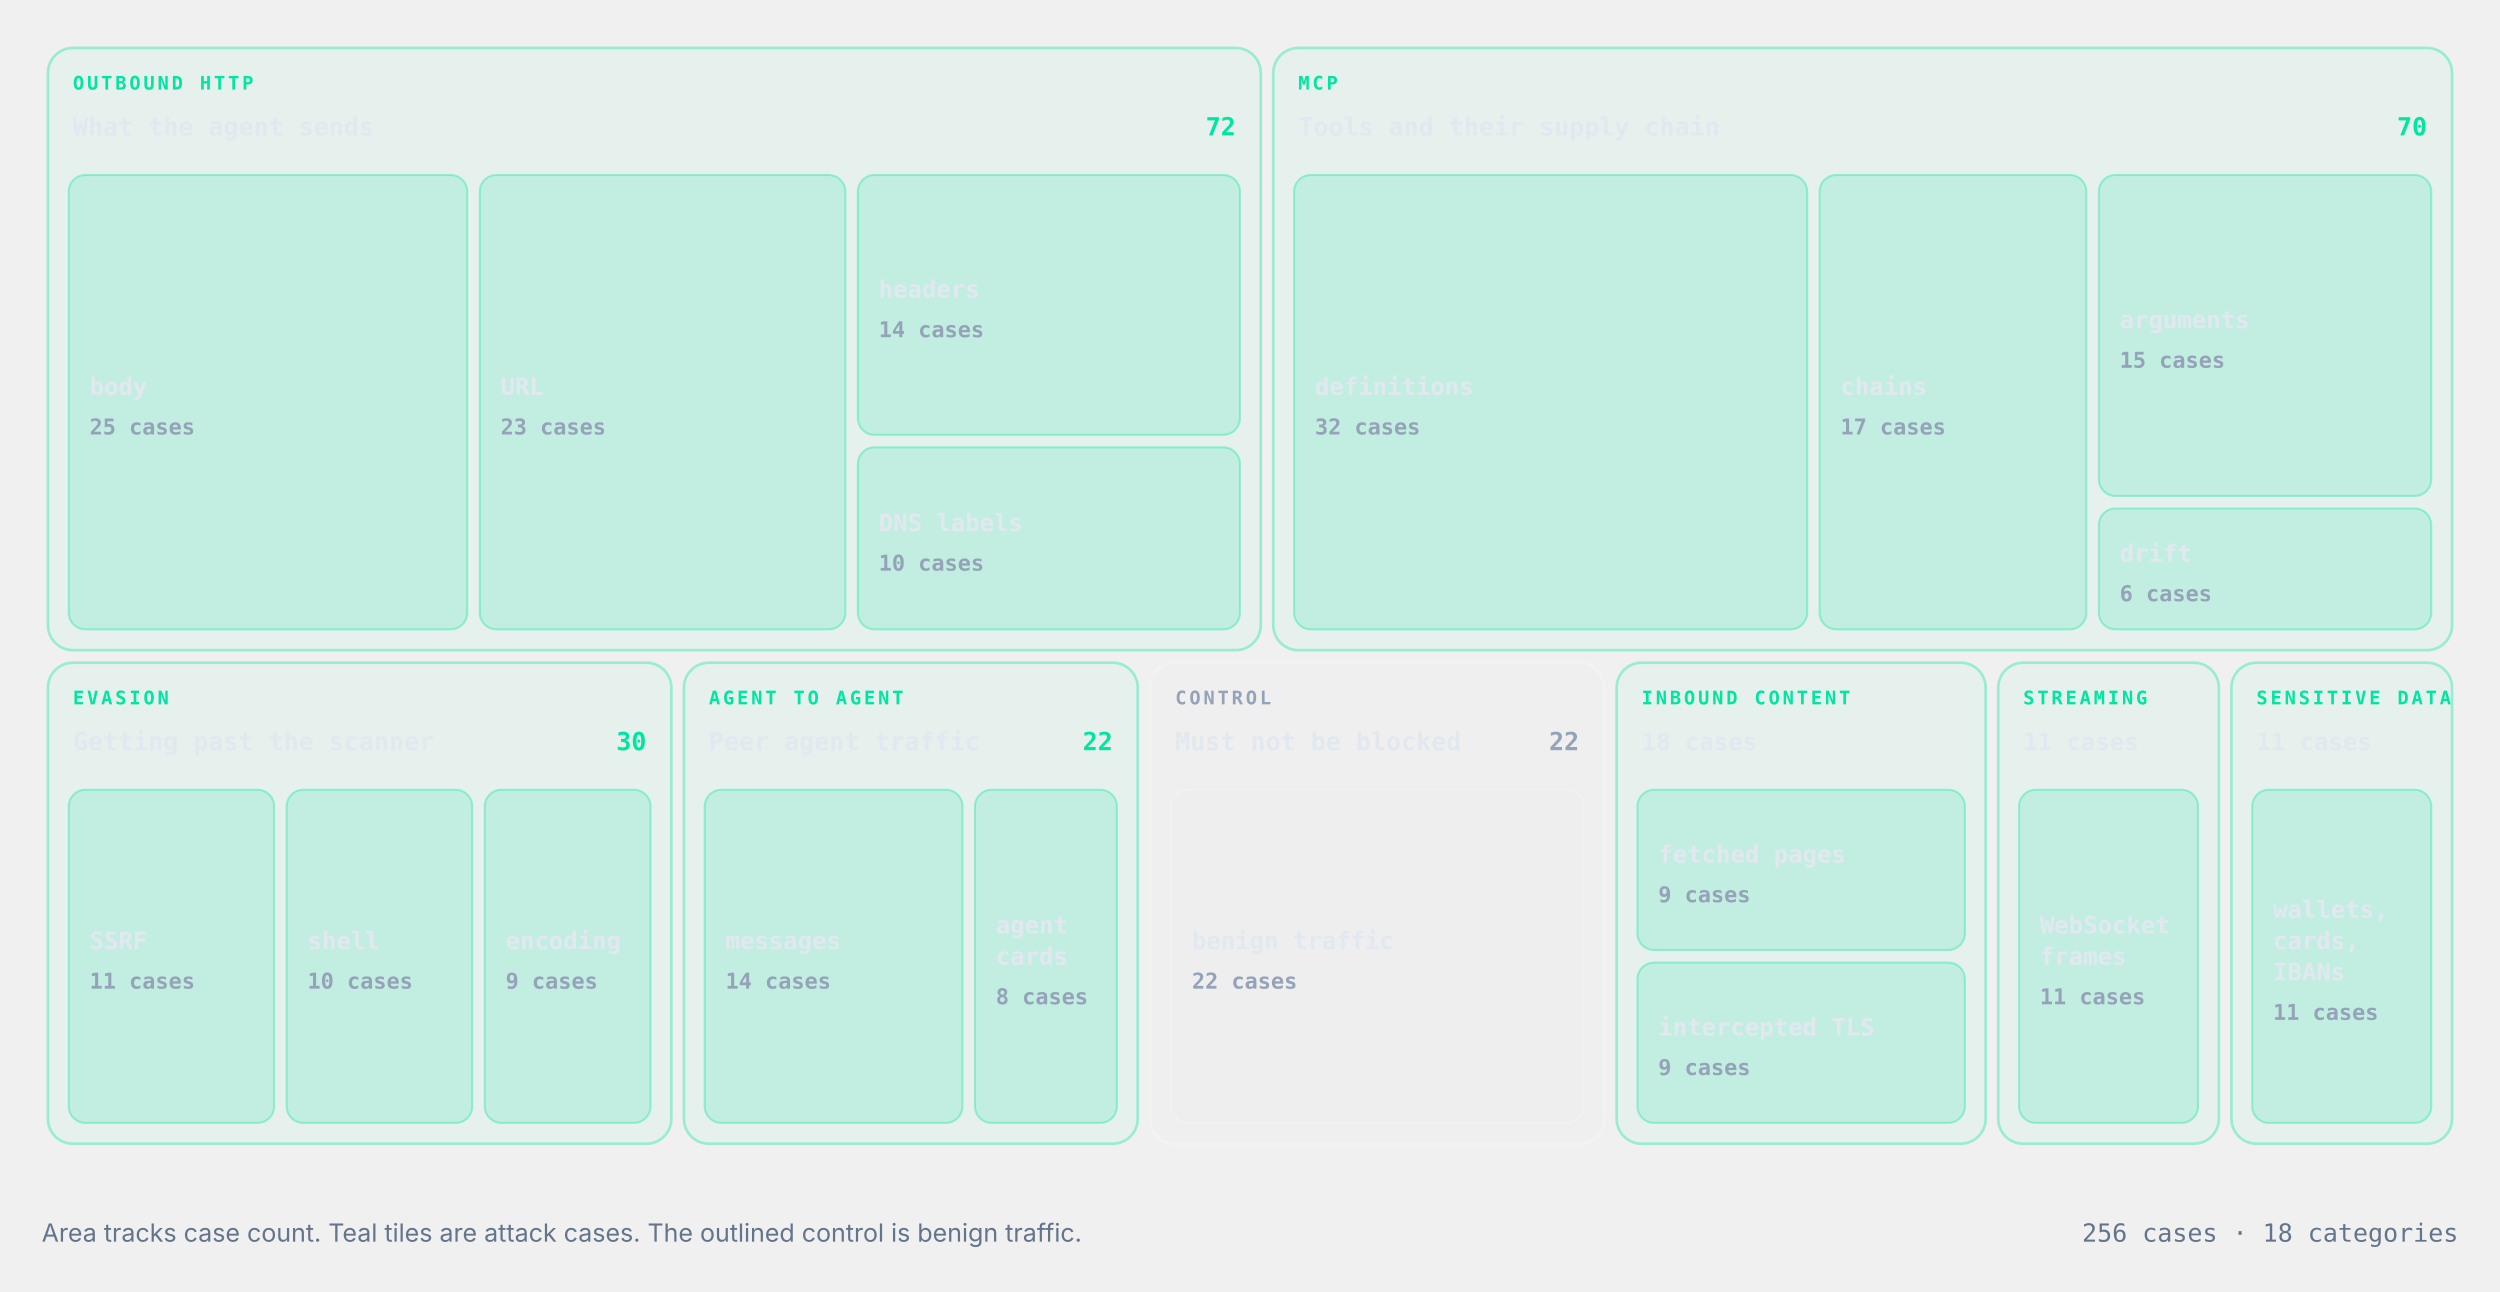
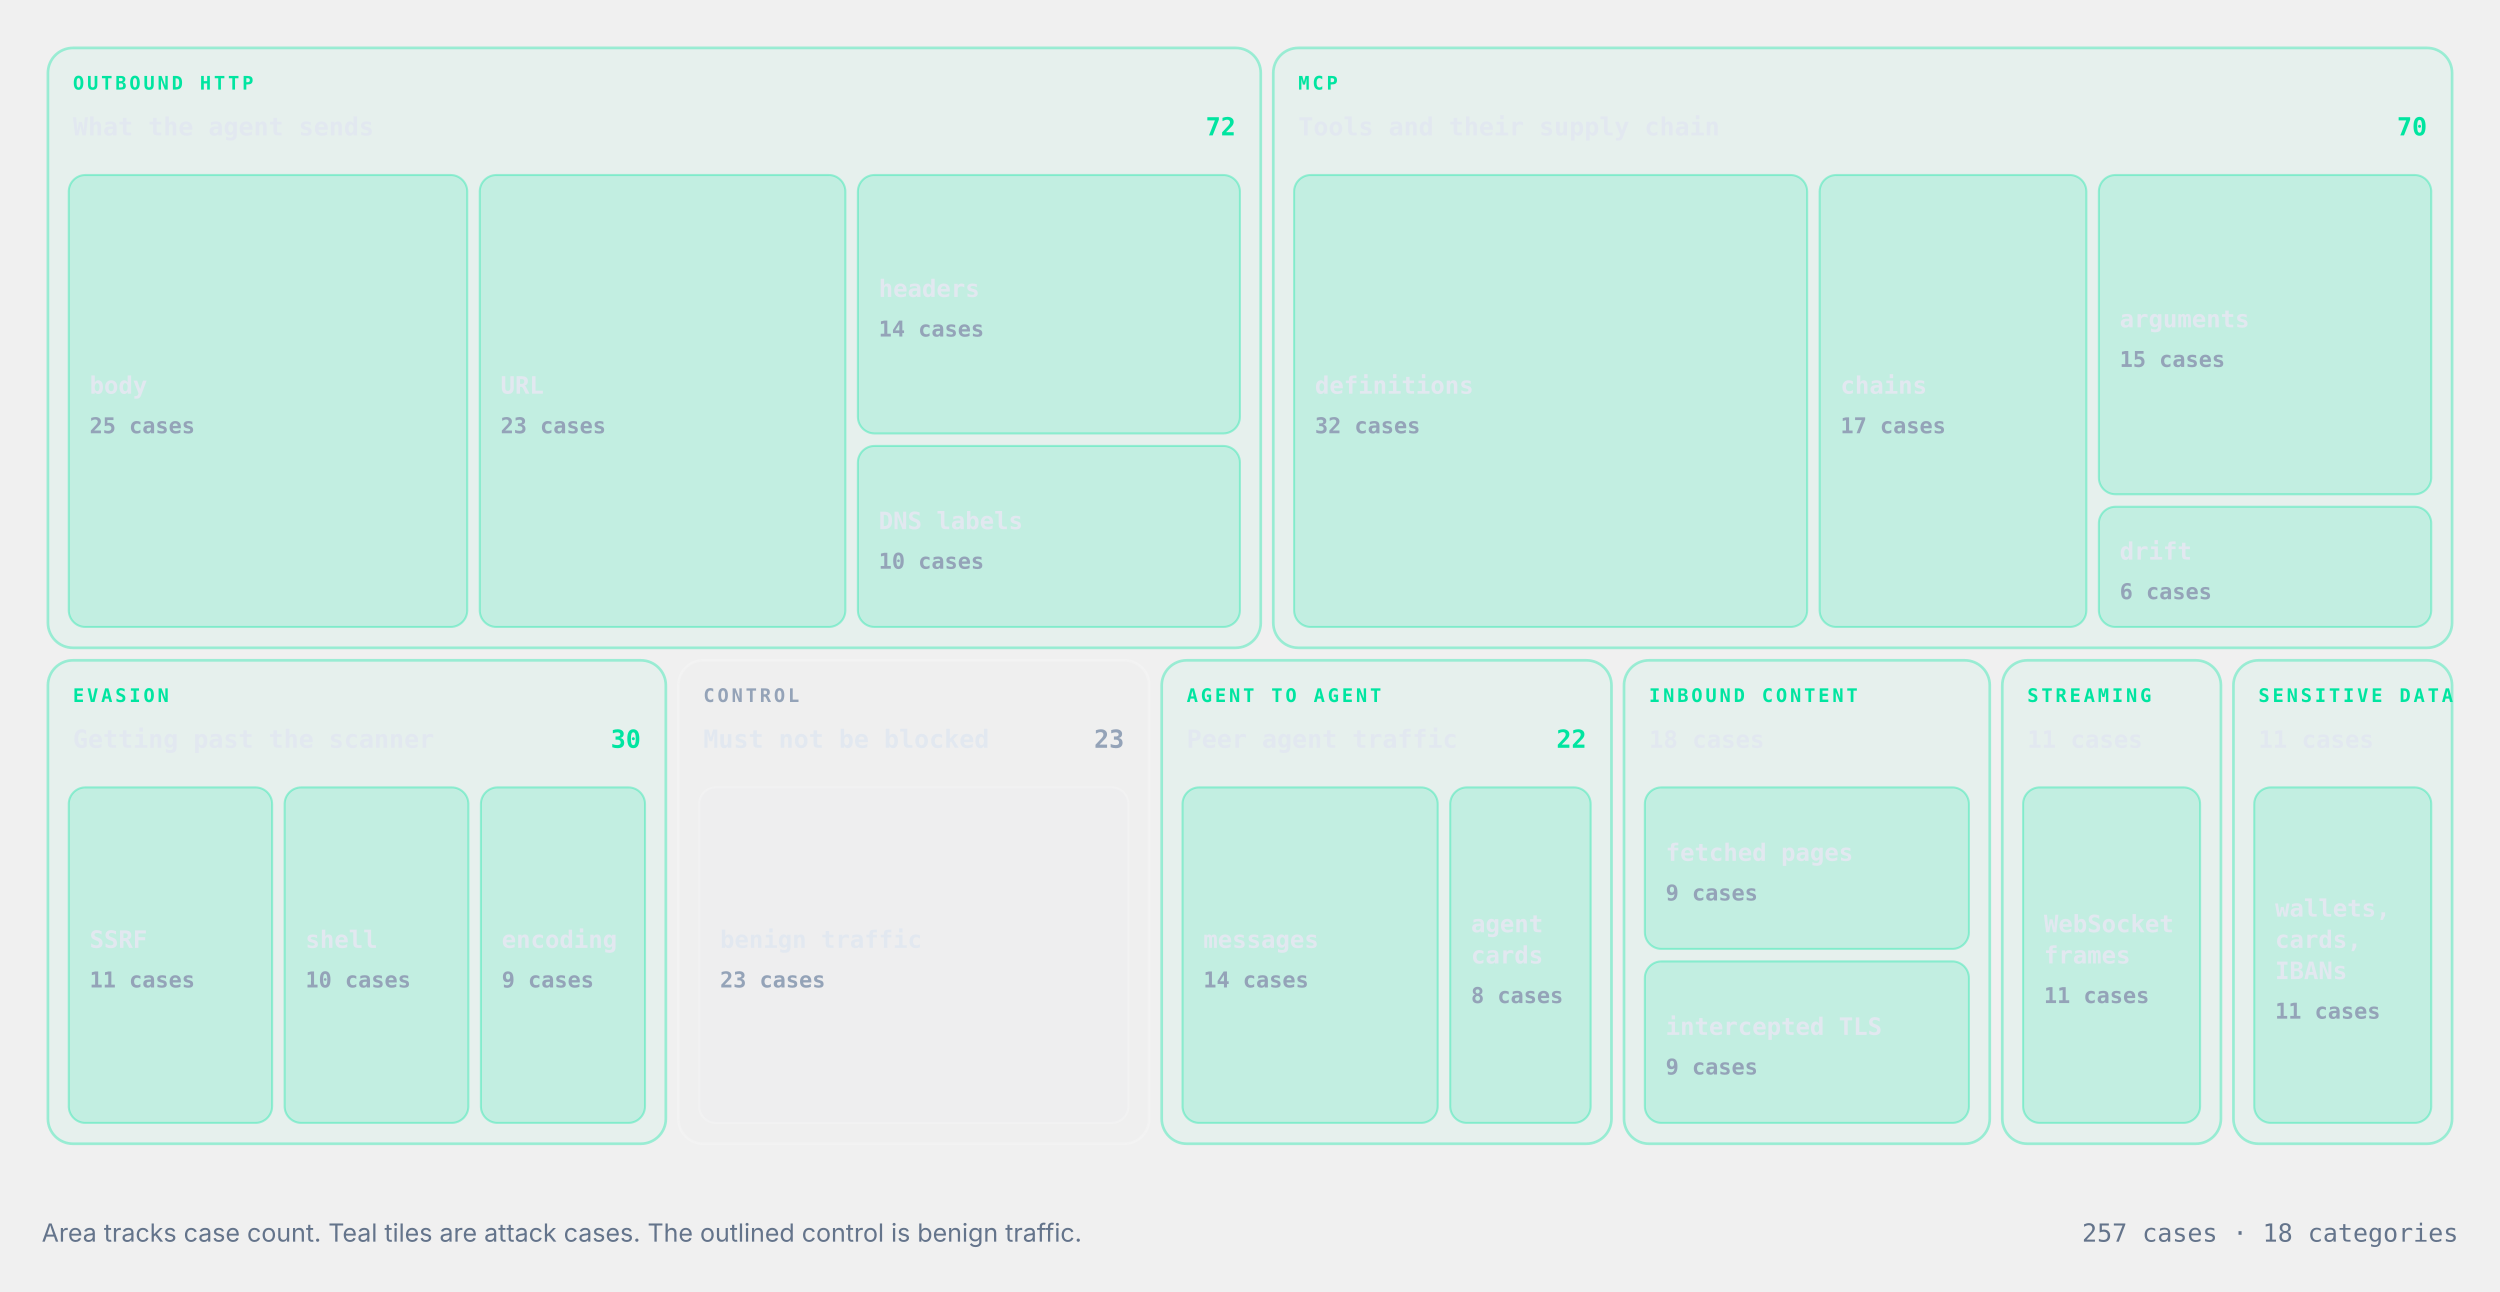
- <svg xmlns="http://www.w3.org/2000/svg" width="1200" height="620" viewBox="0 0 1200 620" role="img" aria-label="The corpus as a treemap where area is case count. Groups by attacked surface: What the agent sends 72 cases, What comes back 18 cases, Tools and their supply chain 70 cases, Peer agent traffic 22 cases, Long-lived connections 11 cases, Getting past the scanner 30 cases, High-value payloads 11 cases, Must not be blocked 22 cases. The benign control group is outlined because it is scored on the false-positive axis.">
-   <rect x="23" y="23" width="582.17" height="289.09" rx="12" fill="#00e5a0" fill-opacity="0.045" stroke="#00e5a0" stroke-opacity="0.35" stroke-width="1.3" data-role="coverage-group" data-group="outbound http" data-count="72" />
-   <rect x="33" y="84" width="191.28" height="218.09" rx="8" fill="#00e5a0" fill-opacity="0.16" stroke="#00e5a0" stroke-opacity="0.35" stroke-width="1" data-role="coverage-category" data-category="request_body" data-count="25" />
-   <text x="43" y="189.55" font-family="'JetBrains Mono', 'JetBrainsMono Nerd Font', 'Fira Code', ui-monospace, SFMono-Regular, Menlo, monospace" font-size="11.5" fill="#e2e8f0" font-weight="650">body</text>
-   <text x="43" y="208.55" font-family="'JetBrains Mono', 'JetBrainsMono Nerd Font', 'Fira Code', ui-monospace, SFMono-Regular, Menlo, monospace" font-size="10.5" fill="#94a3b8" font-weight="600">25 cases</text>
-   <rect x="230.28" y="84" width="175.5" height="218.09" rx="8" fill="#00e5a0" fill-opacity="0.16" stroke="#00e5a0" stroke-opacity="0.35" stroke-width="1" data-role="coverage-category" data-category="url" data-count="23" />
-   <text x="240.28" y="189.55" font-family="'JetBrains Mono', 'JetBrainsMono Nerd Font', 'Fira Code', ui-monospace, SFMono-Regular, Menlo, monospace" font-size="11.5" fill="#e2e8f0" font-weight="650">URL</text>
-   <text x="240.28" y="208.55" font-family="'JetBrains Mono', 'JetBrainsMono Nerd Font', 'Fira Code', ui-monospace, SFMono-Regular, Menlo, monospace" font-size="10.5" fill="#94a3b8" font-weight="600">23 cases</text>
-   <rect x="411.78" y="84" width="183.39" height="124.72" rx="8" fill="#00e5a0" fill-opacity="0.16" stroke="#00e5a0" stroke-opacity="0.35" stroke-width="1" data-role="coverage-category" data-category="headers" data-count="14" />
-   <text x="421.78" y="142.86" font-family="'JetBrains Mono', 'JetBrainsMono Nerd Font', 'Fira Code', ui-monospace, SFMono-Regular, Menlo, monospace" font-size="11.5" fill="#e2e8f0" font-weight="650">headers</text>
-   <text x="421.78" y="161.86" font-family="'JetBrains Mono', 'JetBrainsMono Nerd Font', 'Fira Code', ui-monospace, SFMono-Regular, Menlo, monospace" font-size="10.5" fill="#94a3b8" font-weight="600">14 cases</text>
-   <rect x="411.78" y="214.72" width="183.39" height="87.37" rx="8" fill="#00e5a0" fill-opacity="0.16" stroke="#00e5a0" stroke-opacity="0.35" stroke-width="1" data-role="coverage-category" data-category="hostname_exfiltration" data-count="10" />
-   <text x="421.78" y="254.91" font-family="'JetBrains Mono', 'JetBrainsMono Nerd Font', 'Fira Code', ui-monospace, SFMono-Regular, Menlo, monospace" font-size="11.5" fill="#e2e8f0" font-weight="650">DNS labels</text>
-   <text x="421.78" y="273.91" font-family="'JetBrains Mono', 'JetBrainsMono Nerd Font', 'Fira Code', ui-monospace, SFMono-Regular, Menlo, monospace" font-size="10.5" fill="#94a3b8" font-weight="600">10 cases</text>
+ <svg xmlns="http://www.w3.org/2000/svg" width="1200" height="620" viewBox="0 0 1200 620" role="img" aria-label="The corpus as a treemap where area is case count. Groups by attacked surface: What the agent sends 72 cases, What comes back 18 cases, Tools and their supply chain 70 cases, Peer agent traffic 22 cases, Long-lived connections 11 cases, Getting past the scanner 30 cases, High-value payloads 11 cases, Must not be blocked 23 cases. The benign control group is outlined because it is scored on the false-positive axis.">
+   <rect x="23" y="23" width="582.17" height="287.95" rx="12" fill="#00e5a0" fill-opacity="0.045" stroke="#00e5a0" stroke-opacity="0.35" stroke-width="1.3" data-role="coverage-group" data-group="outbound http" data-count="72" />
+   <rect x="33" y="84" width="191.28" height="216.95" rx="8" fill="#00e5a0" fill-opacity="0.16" stroke="#00e5a0" stroke-opacity="0.35" stroke-width="1" data-role="coverage-category" data-category="request_body" data-count="25" />
+   <text x="43" y="188.97" font-family="'JetBrains Mono', 'JetBrainsMono Nerd Font', 'Fira Code', ui-monospace, SFMono-Regular, Menlo, monospace" font-size="11.5" fill="#e2e8f0" font-weight="650">body</text>
+   <text x="43" y="207.97" font-family="'JetBrains Mono', 'JetBrainsMono Nerd Font', 'Fira Code', ui-monospace, SFMono-Regular, Menlo, monospace" font-size="10.5" fill="#94a3b8" font-weight="600">25 cases</text>
+   <rect x="230.28" y="84" width="175.5" height="216.95" rx="8" fill="#00e5a0" fill-opacity="0.16" stroke="#00e5a0" stroke-opacity="0.35" stroke-width="1" data-role="coverage-category" data-category="url" data-count="23" />
+   <text x="240.28" y="188.97" font-family="'JetBrains Mono', 'JetBrainsMono Nerd Font', 'Fira Code', ui-monospace, SFMono-Regular, Menlo, monospace" font-size="11.5" fill="#e2e8f0" font-weight="650">URL</text>
+   <text x="240.28" y="207.97" font-family="'JetBrains Mono', 'JetBrainsMono Nerd Font', 'Fira Code', ui-monospace, SFMono-Regular, Menlo, monospace" font-size="10.5" fill="#94a3b8" font-weight="600">23 cases</text>
+   <rect x="411.78" y="84" width="183.39" height="124.05" rx="8" fill="#00e5a0" fill-opacity="0.16" stroke="#00e5a0" stroke-opacity="0.35" stroke-width="1" data-role="coverage-category" data-category="headers" data-count="14" />
+   <text x="421.78" y="142.53" font-family="'JetBrains Mono', 'JetBrainsMono Nerd Font', 'Fira Code', ui-monospace, SFMono-Regular, Menlo, monospace" font-size="11.5" fill="#e2e8f0" font-weight="650">headers</text>
+   <text x="421.78" y="161.53" font-family="'JetBrains Mono', 'JetBrainsMono Nerd Font', 'Fira Code', ui-monospace, SFMono-Regular, Menlo, monospace" font-size="10.5" fill="#94a3b8" font-weight="600">14 cases</text>
+   <rect x="411.78" y="214.05" width="183.39" height="86.89" rx="8" fill="#00e5a0" fill-opacity="0.16" stroke="#00e5a0" stroke-opacity="0.35" stroke-width="1" data-role="coverage-category" data-category="hostname_exfiltration" data-count="10" />
+   <text x="421.78" y="254" font-family="'JetBrains Mono', 'JetBrainsMono Nerd Font', 'Fira Code', ui-monospace, SFMono-Regular, Menlo, monospace" font-size="11.5" fill="#e2e8f0" font-weight="650">DNS labels</text>
+   <text x="421.78" y="273" font-family="'JetBrains Mono', 'JetBrainsMono Nerd Font', 'Fira Code', ui-monospace, SFMono-Regular, Menlo, monospace" font-size="10.5" fill="#94a3b8" font-weight="600">10 cases</text>
  <text x="35" y="43" font-family="'JetBrains Mono', 'JetBrainsMono Nerd Font', 'Fira Code', ui-monospace, SFMono-Regular, Menlo, monospace" font-size="9" fill="#00e5a0" font-weight="600" letter-spacing="0.15em">OUTBOUND HTTP</text>
  <text x="35" y="65" font-family="'JetBrains Mono', 'JetBrainsMono Nerd Font', 'Fira Code', ui-monospace, SFMono-Regular, Menlo, monospace" font-size="12" fill="#e2e8f0" font-weight="700">What the agent sends</text>
  <text x="593.17" y="65" font-family="'JetBrains Mono', 'JetBrainsMono Nerd Font', 'Fira Code', ui-monospace, SFMono-Regular, Menlo, monospace" font-size="12" fill="#00e5a0" font-weight="700" text-anchor="end">72</text>
-   <rect x="611.17" y="23" width="565.83" height="289.09" rx="12" fill="#00e5a0" fill-opacity="0.045" stroke="#00e5a0" stroke-opacity="0.35" stroke-width="1.3" data-role="coverage-group" data-group="mcp" data-count="70" />
-   <rect x="621.17" y="84" width="246.27" height="218.09" rx="8" fill="#00e5a0" fill-opacity="0.16" stroke="#00e5a0" stroke-opacity="0.35" stroke-width="1" data-role="coverage-category" data-category="mcp_tool" data-count="32" />
-   <text x="631.17" y="189.55" font-family="'JetBrains Mono', 'JetBrainsMono Nerd Font', 'Fira Code', ui-monospace, SFMono-Regular, Menlo, monospace" font-size="11.5" fill="#e2e8f0" font-weight="650">definitions</text>
-   <text x="631.17" y="208.55" font-family="'JetBrains Mono', 'JetBrainsMono Nerd Font', 'Fira Code', ui-monospace, SFMono-Regular, Menlo, monospace" font-size="10.5" fill="#94a3b8" font-weight="600">32 cases</text>
-   <rect x="873.43" y="84" width="128.02" height="218.09" rx="8" fill="#00e5a0" fill-opacity="0.16" stroke="#00e5a0" stroke-opacity="0.35" stroke-width="1" data-role="coverage-category" data-category="mcp_chain" data-count="17" />
-   <text x="883.43" y="189.55" font-family="'JetBrains Mono', 'JetBrainsMono Nerd Font', 'Fira Code', ui-monospace, SFMono-Regular, Menlo, monospace" font-size="11.5" fill="#e2e8f0" font-weight="650">chains</text>
-   <text x="883.43" y="208.55" font-family="'JetBrains Mono', 'JetBrainsMono Nerd Font', 'Fira Code', ui-monospace, SFMono-Regular, Menlo, monospace" font-size="10.5" fill="#94a3b8" font-weight="600">17 cases</text>
-   <rect x="1007.45" y="84" width="159.55" height="154.07" rx="8" fill="#00e5a0" fill-opacity="0.16" stroke="#00e5a0" stroke-opacity="0.35" stroke-width="1" data-role="coverage-category" data-category="mcp_input" data-count="15" />
-   <text x="1017.45" y="157.53" font-family="'JetBrains Mono', 'JetBrainsMono Nerd Font', 'Fira Code', ui-monospace, SFMono-Regular, Menlo, monospace" font-size="11.5" fill="#e2e8f0" font-weight="650">arguments</text>
-   <text x="1017.45" y="176.53" font-family="'JetBrains Mono', 'JetBrainsMono Nerd Font', 'Fira Code', ui-monospace, SFMono-Regular, Menlo, monospace" font-size="10.5" fill="#94a3b8" font-weight="600">15 cases</text>
-   <rect x="1007.45" y="244.07" width="159.55" height="58.03" rx="8" fill="#00e5a0" fill-opacity="0.16" stroke="#00e5a0" stroke-opacity="0.35" stroke-width="1" data-role="coverage-category" data-category="mcp_drift" data-count="6" />
-   <text x="1017.45" y="269.58" font-family="'JetBrains Mono', 'JetBrainsMono Nerd Font', 'Fira Code', ui-monospace, SFMono-Regular, Menlo, monospace" font-size="11.5" fill="#e2e8f0" font-weight="650">drift</text>
-   <text x="1017.45" y="288.58" font-family="'JetBrains Mono', 'JetBrainsMono Nerd Font', 'Fira Code', ui-monospace, SFMono-Regular, Menlo, monospace" font-size="10.5" fill="#94a3b8" font-weight="600">6 cases</text>
+   <rect x="611.17" y="23" width="565.83" height="287.95" rx="12" fill="#00e5a0" fill-opacity="0.045" stroke="#00e5a0" stroke-opacity="0.35" stroke-width="1.3" data-role="coverage-group" data-group="mcp" data-count="70" />
+   <rect x="621.17" y="84" width="246.27" height="216.95" rx="8" fill="#00e5a0" fill-opacity="0.16" stroke="#00e5a0" stroke-opacity="0.35" stroke-width="1" data-role="coverage-category" data-category="mcp_tool" data-count="32" />
+   <text x="631.17" y="188.97" font-family="'JetBrains Mono', 'JetBrainsMono Nerd Font', 'Fira Code', ui-monospace, SFMono-Regular, Menlo, monospace" font-size="11.5" fill="#e2e8f0" font-weight="650">definitions</text>
+   <text x="631.17" y="207.97" font-family="'JetBrains Mono', 'JetBrainsMono Nerd Font', 'Fira Code', ui-monospace, SFMono-Regular, Menlo, monospace" font-size="10.5" fill="#94a3b8" font-weight="600">32 cases</text>
+   <rect x="873.43" y="84" width="128.02" height="216.95" rx="8" fill="#00e5a0" fill-opacity="0.16" stroke="#00e5a0" stroke-opacity="0.35" stroke-width="1" data-role="coverage-category" data-category="mcp_chain" data-count="17" />
+   <text x="883.43" y="188.97" font-family="'JetBrains Mono', 'JetBrainsMono Nerd Font', 'Fira Code', ui-monospace, SFMono-Regular, Menlo, monospace" font-size="11.5" fill="#e2e8f0" font-weight="650">chains</text>
+   <text x="883.43" y="207.97" font-family="'JetBrains Mono', 'JetBrainsMono Nerd Font', 'Fira Code', ui-monospace, SFMono-Regular, Menlo, monospace" font-size="10.5" fill="#94a3b8" font-weight="600">17 cases</text>
+   <rect x="1007.45" y="84" width="159.55" height="153.25" rx="8" fill="#00e5a0" fill-opacity="0.16" stroke="#00e5a0" stroke-opacity="0.35" stroke-width="1" data-role="coverage-category" data-category="mcp_input" data-count="15" />
+   <text x="1017.45" y="157.12" font-family="'JetBrains Mono', 'JetBrainsMono Nerd Font', 'Fira Code', ui-monospace, SFMono-Regular, Menlo, monospace" font-size="11.5" fill="#e2e8f0" font-weight="650">arguments</text>
+   <text x="1017.45" y="176.12" font-family="'JetBrains Mono', 'JetBrainsMono Nerd Font', 'Fira Code', ui-monospace, SFMono-Regular, Menlo, monospace" font-size="10.5" fill="#94a3b8" font-weight="600">15 cases</text>
+   <rect x="1007.45" y="243.25" width="159.55" height="57.7" rx="8" fill="#00e5a0" fill-opacity="0.16" stroke="#00e5a0" stroke-opacity="0.35" stroke-width="1" data-role="coverage-category" data-category="mcp_drift" data-count="6" />
+   <text x="1017.45" y="268.6" font-family="'JetBrains Mono', 'JetBrainsMono Nerd Font', 'Fira Code', ui-monospace, SFMono-Regular, Menlo, monospace" font-size="11.5" fill="#e2e8f0" font-weight="650">drift</text>
+   <text x="1017.45" y="287.6" font-family="'JetBrains Mono', 'JetBrainsMono Nerd Font', 'Fira Code', ui-monospace, SFMono-Regular, Menlo, monospace" font-size="10.5" fill="#94a3b8" font-weight="600">6 cases</text>
  <text x="623.17" y="43" font-family="'JetBrains Mono', 'JetBrainsMono Nerd Font', 'Fira Code', ui-monospace, SFMono-Regular, Menlo, monospace" font-size="9" fill="#00e5a0" font-weight="600" letter-spacing="0.15em">MCP</text>
  <text x="623.17" y="65" font-family="'JetBrains Mono', 'JetBrainsMono Nerd Font', 'Fira Code', ui-monospace, SFMono-Regular, Menlo, monospace" font-size="12" fill="#e2e8f0" font-weight="700">Tools and their supply chain</text>
  <text x="1165" y="65" font-family="'JetBrains Mono', 'JetBrainsMono Nerd Font', 'Fira Code', ui-monospace, SFMono-Regular, Menlo, monospace" font-size="12" fill="#00e5a0" font-weight="700" text-anchor="end">70</text>
-   <rect x="23" y="318.09" width="299.26" height="230.91" rx="12" fill="#00e5a0" fill-opacity="0.045" stroke="#00e5a0" stroke-opacity="0.35" stroke-width="1.3" data-role="coverage-group" data-group="evasion" data-count="30" />
-   <rect x="33" y="379.09" width="98.6" height="159.91" rx="8" fill="#00e5a0" fill-opacity="0.16" stroke="#00e5a0" stroke-opacity="0.35" stroke-width="1" data-role="coverage-category" data-category="ssrf_bypass" data-count="11" />
-   <text x="43" y="455.55" font-family="'JetBrains Mono', 'JetBrainsMono Nerd Font', 'Fira Code', ui-monospace, SFMono-Regular, Menlo, monospace" font-size="11.5" fill="#e2e8f0" font-weight="650">SSRF</text>
-   <text x="43" y="474.55" font-family="'JetBrains Mono', 'JetBrainsMono Nerd Font', 'Fira Code', ui-monospace, SFMono-Regular, Menlo, monospace" font-size="10.5" fill="#94a3b8" font-weight="600">11 cases</text>
-   <rect x="137.6" y="379.09" width="89.09" height="159.91" rx="8" fill="#00e5a0" fill-opacity="0.16" stroke="#00e5a0" stroke-opacity="0.35" stroke-width="1" data-role="coverage-category" data-category="shell_obfuscation" data-count="10" />
-   <text x="147.6" y="455.55" font-family="'JetBrains Mono', 'JetBrainsMono Nerd Font', 'Fira Code', ui-monospace, SFMono-Regular, Menlo, monospace" font-size="11.5" fill="#e2e8f0" font-weight="650">shell</text>
-   <text x="147.6" y="474.55" font-family="'JetBrains Mono', 'JetBrainsMono Nerd Font', 'Fira Code', ui-monospace, SFMono-Regular, Menlo, monospace" font-size="10.5" fill="#94a3b8" font-weight="600">10 cases</text>
-   <rect x="232.68" y="379.09" width="79.58" height="159.91" rx="8" fill="#00e5a0" fill-opacity="0.16" stroke="#00e5a0" stroke-opacity="0.35" stroke-width="1" data-role="coverage-category" data-category="encoding_evasion" data-count="9" />
-   <text x="242.68" y="455.55" font-family="'JetBrains Mono', 'JetBrainsMono Nerd Font', 'Fira Code', ui-monospace, SFMono-Regular, Menlo, monospace" font-size="11.5" fill="#e2e8f0" font-weight="650">encoding</text>
-   <text x="242.68" y="474.55" font-family="'JetBrains Mono', 'JetBrainsMono Nerd Font', 'Fira Code', ui-monospace, SFMono-Regular, Menlo, monospace" font-size="10.5" fill="#94a3b8" font-weight="600">9 cases</text>
-   <text x="35" y="338.09" font-family="'JetBrains Mono', 'JetBrainsMono Nerd Font', 'Fira Code', ui-monospace, SFMono-Regular, Menlo, monospace" font-size="9" fill="#00e5a0" font-weight="600" letter-spacing="0.15em">EVASION</text>
-   <text x="35" y="360.09" font-family="'JetBrains Mono', 'JetBrainsMono Nerd Font', 'Fira Code', ui-monospace, SFMono-Regular, Menlo, monospace" font-size="12" fill="#e2e8f0" font-weight="700">Getting past the scanner</text>
-   <text x="310.26" y="360.09" font-family="'JetBrains Mono', 'JetBrainsMono Nerd Font', 'Fira Code', ui-monospace, SFMono-Regular, Menlo, monospace" font-size="12" fill="#00e5a0" font-weight="700" text-anchor="end">30</text>
-   <rect x="328.26" y="318.09" width="217.86" height="230.91" rx="12" fill="#00e5a0" fill-opacity="0.045" stroke="#00e5a0" stroke-opacity="0.35" stroke-width="1.3" data-role="coverage-group" data-group="agent to agent" data-count="22" />
-   <rect x="338.26" y="379.09" width="123.73" height="159.91" rx="8" fill="#00e5a0" fill-opacity="0.16" stroke="#00e5a0" stroke-opacity="0.35" stroke-width="1" data-role="coverage-category" data-category="a2a_message" data-count="14" />
-   <text x="348.26" y="455.55" font-family="'JetBrains Mono', 'JetBrainsMono Nerd Font', 'Fira Code', ui-monospace, SFMono-Regular, Menlo, monospace" font-size="11.5" fill="#e2e8f0" font-weight="650">messages</text>
-   <text x="348.26" y="474.55" font-family="'JetBrains Mono', 'JetBrainsMono Nerd Font', 'Fira Code', ui-monospace, SFMono-Regular, Menlo, monospace" font-size="10.5" fill="#94a3b8" font-weight="600">14 cases</text>
-   <rect x="467.99" y="379.09" width="68.13" height="159.91" rx="8" fill="#00e5a0" fill-opacity="0.16" stroke="#00e5a0" stroke-opacity="0.35" stroke-width="1" data-role="coverage-category" data-category="a2a_agent_card" data-count="8" />
-   <text x="477.99" y="448.05" font-family="'JetBrains Mono', 'JetBrainsMono Nerd Font', 'Fira Code', ui-monospace, SFMono-Regular, Menlo, monospace" font-size="11.5" fill="#e2e8f0" font-weight="650">agent</text>
-   <text x="477.99" y="463.05" font-family="'JetBrains Mono', 'JetBrainsMono Nerd Font', 'Fira Code', ui-monospace, SFMono-Regular, Menlo, monospace" font-size="11.5" fill="#e2e8f0" font-weight="650">cards</text>
-   <text x="477.99" y="482.05" font-family="'JetBrains Mono', 'JetBrainsMono Nerd Font', 'Fira Code', ui-monospace, SFMono-Regular, Menlo, monospace" font-size="10.5" fill="#94a3b8" font-weight="600">8 cases</text>
-   <text x="340.26" y="338.09" font-family="'JetBrains Mono', 'JetBrainsMono Nerd Font', 'Fira Code', ui-monospace, SFMono-Regular, Menlo, monospace" font-size="9" fill="#00e5a0" font-weight="600" letter-spacing="0.15em">AGENT TO AGENT</text>
-   <text x="340.26" y="360.09" font-family="'JetBrains Mono', 'JetBrainsMono Nerd Font', 'Fira Code', ui-monospace, SFMono-Regular, Menlo, monospace" font-size="12" fill="#e2e8f0" font-weight="700">Peer agent traffic</text>
-   <text x="534.12" y="360.09" font-family="'JetBrains Mono', 'JetBrainsMono Nerd Font', 'Fira Code', ui-monospace, SFMono-Regular, Menlo, monospace" font-size="12" fill="#00e5a0" font-weight="700" text-anchor="end">22</text>
-   <rect x="552.12" y="318.09" width="217.86" height="230.91" rx="12" fill="#e2e8f0" fill-opacity="0.02" stroke="#ffffff" stroke-opacity="0.18" stroke-width="1.3" data-role="coverage-group" data-group="control" data-count="22" />
-   <rect x="562.12" y="379.09" width="197.86" height="159.91" rx="8" fill="#e2e8f0" fill-opacity="0.025" stroke="#ffffff" stroke-opacity="0.18" stroke-width="1" data-role="coverage-category" data-category="false_positive" data-count="22" />
-   <text x="572.12" y="455.55" font-family="'JetBrains Mono', 'JetBrainsMono Nerd Font', 'Fira Code', ui-monospace, SFMono-Regular, Menlo, monospace" font-size="11.5" fill="#e2e8f0" font-weight="650">benign traffic</text>
-   <text x="572.12" y="474.55" font-family="'JetBrains Mono', 'JetBrainsMono Nerd Font', 'Fira Code', ui-monospace, SFMono-Regular, Menlo, monospace" font-size="10.5" fill="#94a3b8" font-weight="600">22 cases</text>
-   <text x="564.12" y="338.09" font-family="'JetBrains Mono', 'JetBrainsMono Nerd Font', 'Fira Code', ui-monospace, SFMono-Regular, Menlo, monospace" font-size="9" fill="#94a3b8" font-weight="600" letter-spacing="0.15em">CONTROL</text>
-   <text x="564.12" y="360.09" font-family="'JetBrains Mono', 'JetBrainsMono Nerd Font', 'Fira Code', ui-monospace, SFMono-Regular, Menlo, monospace" font-size="12" fill="#e2e8f0" font-weight="700">Must not be blocked</text>
-   <text x="757.98" y="360.09" font-family="'JetBrains Mono', 'JetBrainsMono Nerd Font', 'Fira Code', ui-monospace, SFMono-Regular, Menlo, monospace" font-size="12" fill="#94a3b8" font-weight="700" text-anchor="end">22</text>
-   <rect x="775.98" y="318.09" width="177.16" height="230.91" rx="12" fill="#00e5a0" fill-opacity="0.045" stroke="#00e5a0" stroke-opacity="0.35" stroke-width="1.3" data-role="coverage-group" data-group="inbound content" data-count="18" />
-   <rect x="785.98" y="379.09" width="157.16" height="76.95" rx="8" fill="#00e5a0" fill-opacity="0.16" stroke="#00e5a0" stroke-opacity="0.35" stroke-width="1" data-role="coverage-category" data-category="response_fetch" data-count="9" />
-   <text x="795.98" y="414.07" font-family="'JetBrains Mono', 'JetBrainsMono Nerd Font', 'Fira Code', ui-monospace, SFMono-Regular, Menlo, monospace" font-size="11.5" fill="#e2e8f0" font-weight="650">fetched pages</text>
-   <text x="795.98" y="433.07" font-family="'JetBrains Mono', 'JetBrainsMono Nerd Font', 'Fira Code', ui-monospace, SFMono-Regular, Menlo, monospace" font-size="10.5" fill="#94a3b8" font-weight="600">9 cases</text>
-   <rect x="785.98" y="462.05" width="157.16" height="76.95" rx="8" fill="#00e5a0" fill-opacity="0.16" stroke="#00e5a0" stroke-opacity="0.35" stroke-width="1" data-role="coverage-category" data-category="response_mitm" data-count="9" />
-   <text x="795.98" y="497.02" font-family="'JetBrains Mono', 'JetBrainsMono Nerd Font', 'Fira Code', ui-monospace, SFMono-Regular, Menlo, monospace" font-size="11.5" fill="#e2e8f0" font-weight="650">intercepted TLS</text>
-   <text x="795.98" y="516.02" font-family="'JetBrains Mono', 'JetBrainsMono Nerd Font', 'Fira Code', ui-monospace, SFMono-Regular, Menlo, monospace" font-size="10.5" fill="#94a3b8" font-weight="600">9 cases</text>
-   <text x="787.98" y="338.09" font-family="'JetBrains Mono', 'JetBrainsMono Nerd Font', 'Fira Code', ui-monospace, SFMono-Regular, Menlo, monospace" font-size="9" fill="#00e5a0" font-weight="600" letter-spacing="0.15em">INBOUND CONTENT</text>
-   <text x="787.98" y="360.09" font-family="'JetBrains Mono', 'JetBrainsMono Nerd Font', 'Fira Code', ui-monospace, SFMono-Regular, Menlo, monospace" font-size="11.5" fill="#e2e8f0" font-weight="700">18 cases</text>
-   <rect x="959.14" y="318.09" width="105.93" height="230.91" rx="12" fill="#00e5a0" fill-opacity="0.045" stroke="#00e5a0" stroke-opacity="0.35" stroke-width="1.3" data-role="coverage-group" data-group="streaming" data-count="11" />
-   <rect x="969.14" y="379.09" width="85.93" height="159.91" rx="8" fill="#00e5a0" fill-opacity="0.16" stroke="#00e5a0" stroke-opacity="0.35" stroke-width="1" data-role="coverage-category" data-category="websocket_dlp" data-count="11" />
-   <text x="979.14" y="448.05" font-family="'JetBrains Mono', 'JetBrainsMono Nerd Font', 'Fira Code', ui-monospace, SFMono-Regular, Menlo, monospace" font-size="11.5" fill="#e2e8f0" font-weight="650">WebSocket</text>
-   <text x="979.14" y="463.05" font-family="'JetBrains Mono', 'JetBrainsMono Nerd Font', 'Fira Code', ui-monospace, SFMono-Regular, Menlo, monospace" font-size="11.5" fill="#e2e8f0" font-weight="650">frames</text>
-   <text x="979.14" y="482.05" font-family="'JetBrains Mono', 'JetBrainsMono Nerd Font', 'Fira Code', ui-monospace, SFMono-Regular, Menlo, monospace" font-size="10.5" fill="#94a3b8" font-weight="600">11 cases</text>
-   <text x="971.14" y="338.09" font-family="'JetBrains Mono', 'JetBrainsMono Nerd Font', 'Fira Code', ui-monospace, SFMono-Regular, Menlo, monospace" font-size="9" fill="#00e5a0" font-weight="600" letter-spacing="0.15em">STREAMING</text>
-   <text x="971.14" y="360.09" font-family="'JetBrains Mono', 'JetBrainsMono Nerd Font', 'Fira Code', ui-monospace, SFMono-Regular, Menlo, monospace" font-size="11.5" fill="#e2e8f0" font-weight="700">11 cases</text>
-   <rect x="1071.07" y="318.09" width="105.93" height="230.91" rx="12" fill="#00e5a0" fill-opacity="0.045" stroke="#00e5a0" stroke-opacity="0.35" stroke-width="1.3" data-role="coverage-group" data-group="sensitive data" data-count="11" />
-   <rect x="1081.07" y="379.09" width="85.93" height="159.91" rx="8" fill="#00e5a0" fill-opacity="0.16" stroke="#00e5a0" stroke-opacity="0.35" stroke-width="1" data-role="coverage-category" data-category="crypto_financial" data-count="11" />
-   <text x="1091.07" y="440.55" font-family="'JetBrains Mono', 'JetBrainsMono Nerd Font', 'Fira Code', ui-monospace, SFMono-Regular, Menlo, monospace" font-size="11.5" fill="#e2e8f0" font-weight="650">wallets,</text>
-   <text x="1091.07" y="455.55" font-family="'JetBrains Mono', 'JetBrainsMono Nerd Font', 'Fira Code', ui-monospace, SFMono-Regular, Menlo, monospace" font-size="11.5" fill="#e2e8f0" font-weight="650">cards,</text>
-   <text x="1091.07" y="470.55" font-family="'JetBrains Mono', 'JetBrainsMono Nerd Font', 'Fira Code', ui-monospace, SFMono-Regular, Menlo, monospace" font-size="11.5" fill="#e2e8f0" font-weight="650">IBANs</text>
-   <text x="1091.07" y="489.55" font-family="'JetBrains Mono', 'JetBrainsMono Nerd Font', 'Fira Code', ui-monospace, SFMono-Regular, Menlo, monospace" font-size="10.5" fill="#94a3b8" font-weight="600">11 cases</text>
-   <text x="1083.07" y="338.09" font-family="'JetBrains Mono', 'JetBrainsMono Nerd Font', 'Fira Code', ui-monospace, SFMono-Regular, Menlo, monospace" font-size="9" fill="#00e5a0" font-weight="600" letter-spacing="0.15em">SENSITIVE DATA</text>
-   <text x="1083.07" y="360.09" font-family="'JetBrains Mono', 'JetBrainsMono Nerd Font', 'Fira Code', ui-monospace, SFMono-Regular, Menlo, monospace" font-size="11.5" fill="#e2e8f0" font-weight="700">11 cases</text>
+   <rect x="23" y="316.95" width="296.61" height="232.05" rx="12" fill="#00e5a0" fill-opacity="0.045" stroke="#00e5a0" stroke-opacity="0.35" stroke-width="1.3" data-role="coverage-group" data-group="evasion" data-count="30" />
+   <rect x="33" y="377.95" width="97.62" height="161.05" rx="8" fill="#00e5a0" fill-opacity="0.16" stroke="#00e5a0" stroke-opacity="0.35" stroke-width="1" data-role="coverage-category" data-category="ssrf_bypass" data-count="11" />
+   <text x="43" y="454.97" font-family="'JetBrains Mono', 'JetBrainsMono Nerd Font', 'Fira Code', ui-monospace, SFMono-Regular, Menlo, monospace" font-size="11.5" fill="#e2e8f0" font-weight="650">SSRF</text>
+   <text x="43" y="473.97" font-family="'JetBrains Mono', 'JetBrainsMono Nerd Font', 'Fira Code', ui-monospace, SFMono-Regular, Menlo, monospace" font-size="10.5" fill="#94a3b8" font-weight="600">11 cases</text>
+   <rect x="136.62" y="377.95" width="88.2" height="161.05" rx="8" fill="#00e5a0" fill-opacity="0.16" stroke="#00e5a0" stroke-opacity="0.35" stroke-width="1" data-role="coverage-category" data-category="shell_obfuscation" data-count="10" />
+   <text x="146.62" y="454.97" font-family="'JetBrains Mono', 'JetBrainsMono Nerd Font', 'Fira Code', ui-monospace, SFMono-Regular, Menlo, monospace" font-size="11.5" fill="#e2e8f0" font-weight="650">shell</text>
+   <text x="146.62" y="473.97" font-family="'JetBrains Mono', 'JetBrainsMono Nerd Font', 'Fira Code', ui-monospace, SFMono-Regular, Menlo, monospace" font-size="10.5" fill="#94a3b8" font-weight="600">10 cases</text>
+   <rect x="230.83" y="377.95" width="78.78" height="161.05" rx="8" fill="#00e5a0" fill-opacity="0.16" stroke="#00e5a0" stroke-opacity="0.35" stroke-width="1" data-role="coverage-category" data-category="encoding_evasion" data-count="9" />
+   <text x="240.83" y="454.97" font-family="'JetBrains Mono', 'JetBrainsMono Nerd Font', 'Fira Code', ui-monospace, SFMono-Regular, Menlo, monospace" font-size="11.5" fill="#e2e8f0" font-weight="650">encoding</text>
+   <text x="240.83" y="473.97" font-family="'JetBrains Mono', 'JetBrainsMono Nerd Font', 'Fira Code', ui-monospace, SFMono-Regular, Menlo, monospace" font-size="10.5" fill="#94a3b8" font-weight="600">9 cases</text>
+   <text x="35" y="336.95" font-family="'JetBrains Mono', 'JetBrainsMono Nerd Font', 'Fira Code', ui-monospace, SFMono-Regular, Menlo, monospace" font-size="9" fill="#00e5a0" font-weight="600" letter-spacing="0.15em">EVASION</text>
+   <text x="35" y="358.95" font-family="'JetBrains Mono', 'JetBrainsMono Nerd Font', 'Fira Code', ui-monospace, SFMono-Regular, Menlo, monospace" font-size="12" fill="#e2e8f0" font-weight="700">Getting past the scanner</text>
+   <text x="307.61" y="358.95" font-family="'JetBrains Mono', 'JetBrainsMono Nerd Font', 'Fira Code', ui-monospace, SFMono-Regular, Menlo, monospace" font-size="12" fill="#00e5a0" font-weight="700" text-anchor="end">30</text>
+   <rect x="325.61" y="316.95" width="226" height="232.05" rx="12" fill="#e2e8f0" fill-opacity="0.02" stroke="#ffffff" stroke-opacity="0.18" stroke-width="1.3" data-role="coverage-group" data-group="control" data-count="23" />
+   <rect x="335.61" y="377.95" width="206" height="161.05" rx="8" fill="#e2e8f0" fill-opacity="0.025" stroke="#ffffff" stroke-opacity="0.18" stroke-width="1" data-role="coverage-category" data-category="false_positive" data-count="23" />
+   <text x="345.61" y="454.97" font-family="'JetBrains Mono', 'JetBrainsMono Nerd Font', 'Fira Code', ui-monospace, SFMono-Regular, Menlo, monospace" font-size="11.5" fill="#e2e8f0" font-weight="650">benign traffic</text>
+   <text x="345.61" y="473.97" font-family="'JetBrains Mono', 'JetBrainsMono Nerd Font', 'Fira Code', ui-monospace, SFMono-Regular, Menlo, monospace" font-size="10.5" fill="#94a3b8" font-weight="600">23 cases</text>
+   <text x="337.61" y="336.95" font-family="'JetBrains Mono', 'JetBrainsMono Nerd Font', 'Fira Code', ui-monospace, SFMono-Regular, Menlo, monospace" font-size="9" fill="#94a3b8" font-weight="600" letter-spacing="0.15em">CONTROL</text>
+   <text x="337.61" y="358.95" font-family="'JetBrains Mono', 'JetBrainsMono Nerd Font', 'Fira Code', ui-monospace, SFMono-Regular, Menlo, monospace" font-size="12" fill="#e2e8f0" font-weight="700">Must not be blocked</text>
+   <text x="539.61" y="358.95" font-family="'JetBrains Mono', 'JetBrainsMono Nerd Font', 'Fira Code', ui-monospace, SFMono-Regular, Menlo, monospace" font-size="12" fill="#94a3b8" font-weight="700" text-anchor="end">23</text>
+   <rect x="557.61" y="316.95" width="215.91" height="232.05" rx="12" fill="#00e5a0" fill-opacity="0.045" stroke="#00e5a0" stroke-opacity="0.35" stroke-width="1.3" data-role="coverage-group" data-group="agent to agent" data-count="22" />
+   <rect x="567.61" y="377.95" width="122.49" height="161.05" rx="8" fill="#00e5a0" fill-opacity="0.16" stroke="#00e5a0" stroke-opacity="0.35" stroke-width="1" data-role="coverage-category" data-category="a2a_message" data-count="14" />
+   <text x="577.61" y="454.97" font-family="'JetBrains Mono', 'JetBrainsMono Nerd Font', 'Fira Code', ui-monospace, SFMono-Regular, Menlo, monospace" font-size="11.5" fill="#e2e8f0" font-weight="650">messages</text>
+   <text x="577.61" y="473.97" font-family="'JetBrains Mono', 'JetBrainsMono Nerd Font', 'Fira Code', ui-monospace, SFMono-Regular, Menlo, monospace" font-size="10.5" fill="#94a3b8" font-weight="600">14 cases</text>
+   <rect x="696.1" y="377.95" width="67.42" height="161.05" rx="8" fill="#00e5a0" fill-opacity="0.16" stroke="#00e5a0" stroke-opacity="0.35" stroke-width="1" data-role="coverage-category" data-category="a2a_agent_card" data-count="8" />
+   <text x="706.1" y="447.47" font-family="'JetBrains Mono', 'JetBrainsMono Nerd Font', 'Fira Code', ui-monospace, SFMono-Regular, Menlo, monospace" font-size="11.5" fill="#e2e8f0" font-weight="650">agent</text>
+   <text x="706.1" y="462.47" font-family="'JetBrains Mono', 'JetBrainsMono Nerd Font', 'Fira Code', ui-monospace, SFMono-Regular, Menlo, monospace" font-size="11.5" fill="#e2e8f0" font-weight="650">cards</text>
+   <text x="706.1" y="481.47" font-family="'JetBrains Mono', 'JetBrainsMono Nerd Font', 'Fira Code', ui-monospace, SFMono-Regular, Menlo, monospace" font-size="10.5" fill="#94a3b8" font-weight="600">8 cases</text>
+   <text x="569.61" y="336.95" font-family="'JetBrains Mono', 'JetBrainsMono Nerd Font', 'Fira Code', ui-monospace, SFMono-Regular, Menlo, monospace" font-size="9" fill="#00e5a0" font-weight="600" letter-spacing="0.15em">AGENT TO AGENT</text>
+   <text x="569.61" y="358.95" font-family="'JetBrains Mono', 'JetBrainsMono Nerd Font', 'Fira Code', ui-monospace, SFMono-Regular, Menlo, monospace" font-size="12" fill="#e2e8f0" font-weight="700">Peer agent traffic</text>
+   <text x="761.52" y="358.95" font-family="'JetBrains Mono', 'JetBrainsMono Nerd Font', 'Fira Code', ui-monospace, SFMono-Regular, Menlo, monospace" font-size="12" fill="#00e5a0" font-weight="700" text-anchor="end">22</text>
+   <rect x="779.52" y="316.95" width="175.57" height="232.05" rx="12" fill="#00e5a0" fill-opacity="0.045" stroke="#00e5a0" stroke-opacity="0.35" stroke-width="1.3" data-role="coverage-group" data-group="inbound content" data-count="18" />
+   <rect x="789.52" y="377.95" width="155.57" height="77.53" rx="8" fill="#00e5a0" fill-opacity="0.16" stroke="#00e5a0" stroke-opacity="0.35" stroke-width="1" data-role="coverage-category" data-category="response_fetch" data-count="9" />
+   <text x="799.52" y="413.21" font-family="'JetBrains Mono', 'JetBrainsMono Nerd Font', 'Fira Code', ui-monospace, SFMono-Regular, Menlo, monospace" font-size="11.5" fill="#e2e8f0" font-weight="650">fetched pages</text>
+   <text x="799.52" y="432.21" font-family="'JetBrains Mono', 'JetBrainsMono Nerd Font', 'Fira Code', ui-monospace, SFMono-Regular, Menlo, monospace" font-size="10.5" fill="#94a3b8" font-weight="600">9 cases</text>
+   <rect x="789.52" y="461.47" width="155.57" height="77.53" rx="8" fill="#00e5a0" fill-opacity="0.16" stroke="#00e5a0" stroke-opacity="0.35" stroke-width="1" data-role="coverage-category" data-category="response_mitm" data-count="9" />
+   <text x="799.52" y="496.74" font-family="'JetBrains Mono', 'JetBrainsMono Nerd Font', 'Fira Code', ui-monospace, SFMono-Regular, Menlo, monospace" font-size="11.5" fill="#e2e8f0" font-weight="650">intercepted TLS</text>
+   <text x="799.52" y="515.74" font-family="'JetBrains Mono', 'JetBrainsMono Nerd Font', 'Fira Code', ui-monospace, SFMono-Regular, Menlo, monospace" font-size="10.5" fill="#94a3b8" font-weight="600">9 cases</text>
+   <text x="791.52" y="336.95" font-family="'JetBrains Mono', 'JetBrainsMono Nerd Font', 'Fira Code', ui-monospace, SFMono-Regular, Menlo, monospace" font-size="9" fill="#00e5a0" font-weight="600" letter-spacing="0.15em">INBOUND CONTENT</text>
+   <text x="791.52" y="358.95" font-family="'JetBrains Mono', 'JetBrainsMono Nerd Font', 'Fira Code', ui-monospace, SFMono-Regular, Menlo, monospace" font-size="11.5" fill="#e2e8f0" font-weight="700">18 cases</text>
+   <rect x="961.09" y="316.95" width="104.96" height="232.05" rx="12" fill="#00e5a0" fill-opacity="0.045" stroke="#00e5a0" stroke-opacity="0.35" stroke-width="1.3" data-role="coverage-group" data-group="streaming" data-count="11" />
+   <rect x="971.09" y="377.95" width="84.96" height="161.05" rx="8" fill="#00e5a0" fill-opacity="0.16" stroke="#00e5a0" stroke-opacity="0.35" stroke-width="1" data-role="coverage-category" data-category="websocket_dlp" data-count="11" />
+   <text x="981.09" y="447.47" font-family="'JetBrains Mono', 'JetBrainsMono Nerd Font', 'Fira Code', ui-monospace, SFMono-Regular, Menlo, monospace" font-size="11.5" fill="#e2e8f0" font-weight="650">WebSocket</text>
+   <text x="981.09" y="462.47" font-family="'JetBrains Mono', 'JetBrainsMono Nerd Font', 'Fira Code', ui-monospace, SFMono-Regular, Menlo, monospace" font-size="11.5" fill="#e2e8f0" font-weight="650">frames</text>
+   <text x="981.09" y="481.47" font-family="'JetBrains Mono', 'JetBrainsMono Nerd Font', 'Fira Code', ui-monospace, SFMono-Regular, Menlo, monospace" font-size="10.5" fill="#94a3b8" font-weight="600">11 cases</text>
+   <text x="973.09" y="336.95" font-family="'JetBrains Mono', 'JetBrainsMono Nerd Font', 'Fira Code', ui-monospace, SFMono-Regular, Menlo, monospace" font-size="9" fill="#00e5a0" font-weight="600" letter-spacing="0.15em">STREAMING</text>
+   <text x="973.09" y="358.95" font-family="'JetBrains Mono', 'JetBrainsMono Nerd Font', 'Fira Code', ui-monospace, SFMono-Regular, Menlo, monospace" font-size="11.5" fill="#e2e8f0" font-weight="700">11 cases</text>
+   <rect x="1072.04" y="316.95" width="104.96" height="232.05" rx="12" fill="#00e5a0" fill-opacity="0.045" stroke="#00e5a0" stroke-opacity="0.35" stroke-width="1.3" data-role="coverage-group" data-group="sensitive data" data-count="11" />
+   <rect x="1082.04" y="377.95" width="84.96" height="161.05" rx="8" fill="#00e5a0" fill-opacity="0.16" stroke="#00e5a0" stroke-opacity="0.35" stroke-width="1" data-role="coverage-category" data-category="crypto_financial" data-count="11" />
+   <text x="1092.04" y="439.97" font-family="'JetBrains Mono', 'JetBrainsMono Nerd Font', 'Fira Code', ui-monospace, SFMono-Regular, Menlo, monospace" font-size="11.5" fill="#e2e8f0" font-weight="650">wallets,</text>
+   <text x="1092.04" y="454.97" font-family="'JetBrains Mono', 'JetBrainsMono Nerd Font', 'Fira Code', ui-monospace, SFMono-Regular, Menlo, monospace" font-size="11.5" fill="#e2e8f0" font-weight="650">cards,</text>
+   <text x="1092.04" y="469.97" font-family="'JetBrains Mono', 'JetBrainsMono Nerd Font', 'Fira Code', ui-monospace, SFMono-Regular, Menlo, monospace" font-size="11.5" fill="#e2e8f0" font-weight="650">IBANs</text>
+   <text x="1092.04" y="488.97" font-family="'JetBrains Mono', 'JetBrainsMono Nerd Font', 'Fira Code', ui-monospace, SFMono-Regular, Menlo, monospace" font-size="10.5" fill="#94a3b8" font-weight="600">11 cases</text>
+   <text x="1084.04" y="336.95" font-family="'JetBrains Mono', 'JetBrainsMono Nerd Font', 'Fira Code', ui-monospace, SFMono-Regular, Menlo, monospace" font-size="9" fill="#00e5a0" font-weight="600" letter-spacing="0.15em">SENSITIVE DATA</text>
+   <text x="1084.04" y="358.95" font-family="'JetBrains Mono', 'JetBrainsMono Nerd Font', 'Fira Code', ui-monospace, SFMono-Regular, Menlo, monospace" font-size="11.5" fill="#e2e8f0" font-weight="700">11 cases</text>
  <text x="20" y="596" font-family="Inter, system-ui, -apple-system, 'Segoe UI', Roboto, Helvetica, Arial, sans-serif" font-size="12" fill="#64748b">Area tracks case count. Teal tiles are attack cases. The outlined control is benign traffic.</text>
-   <text x="1180" y="596" font-family="'JetBrains Mono', 'JetBrainsMono Nerd Font', 'Fira Code', ui-monospace, SFMono-Regular, Menlo, monospace" font-size="12" fill="#64748b" text-anchor="end">256 cases · 18 categories</text>
+   <text x="1180" y="596" font-family="'JetBrains Mono', 'JetBrainsMono Nerd Font', 'Fira Code', ui-monospace, SFMono-Regular, Menlo, monospace" font-size="12" fill="#64748b" text-anchor="end">257 cases · 18 categories</text>
</svg>
